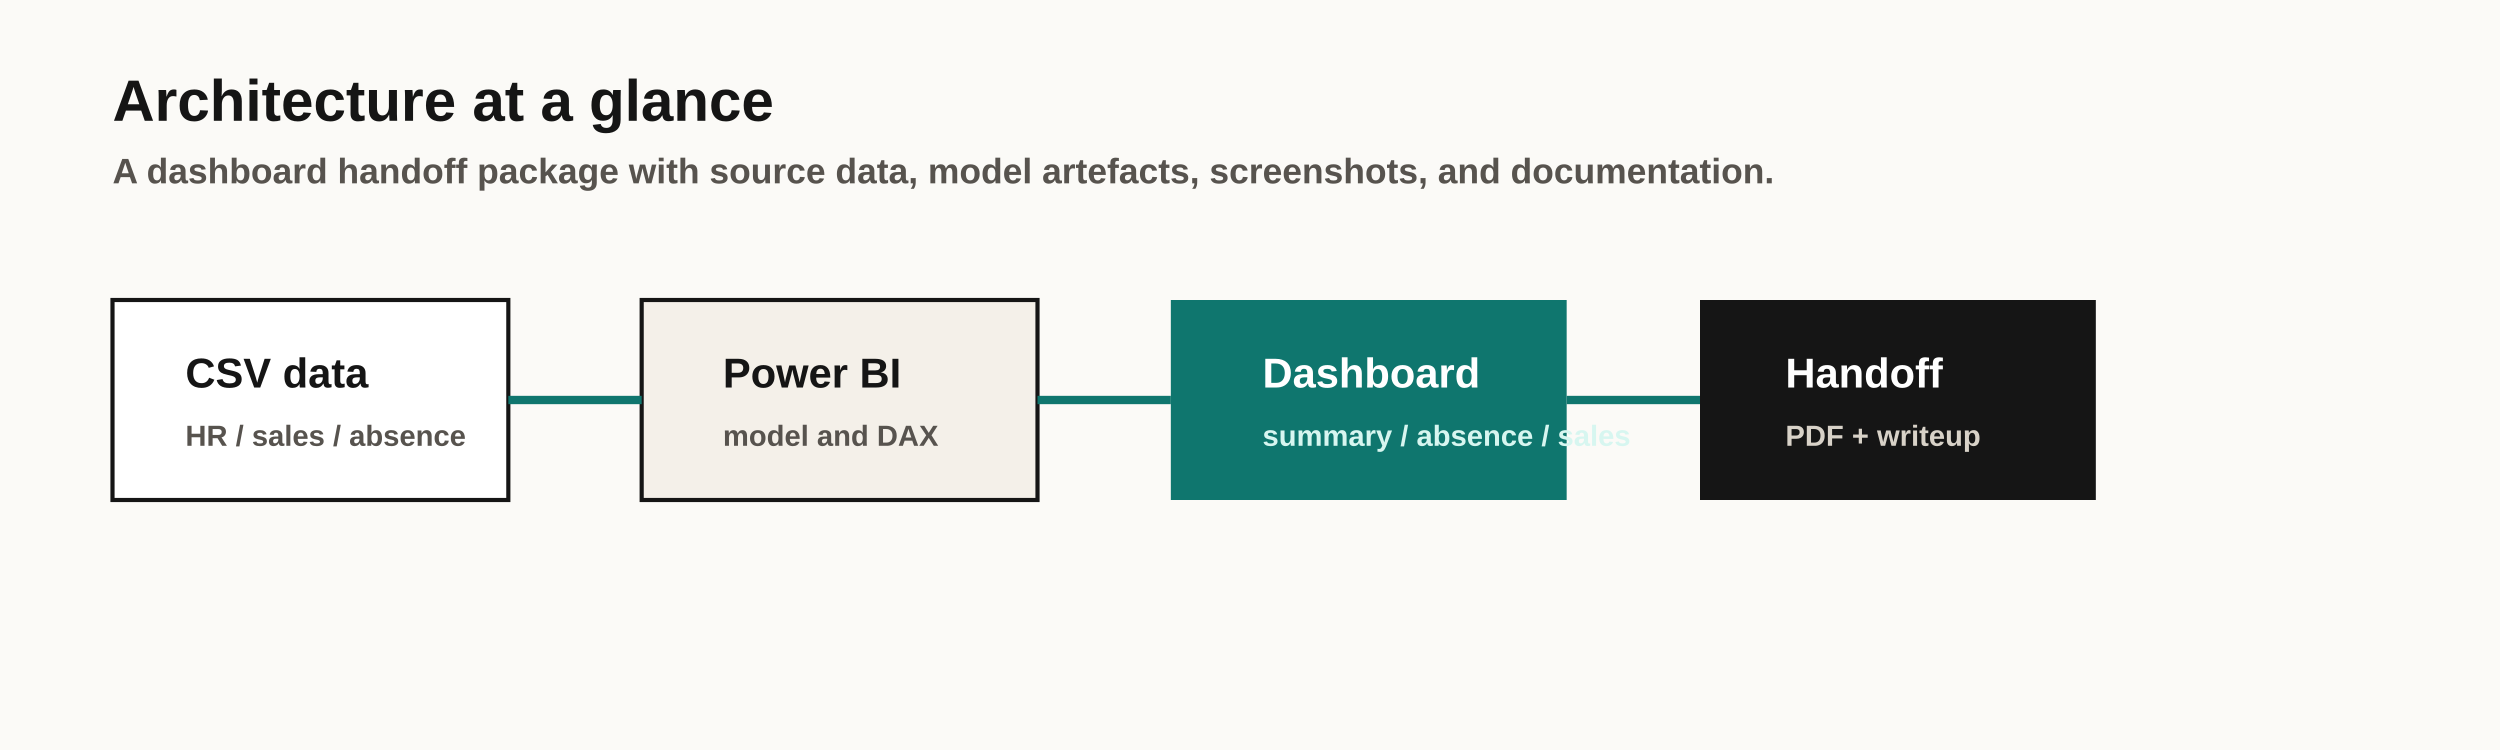
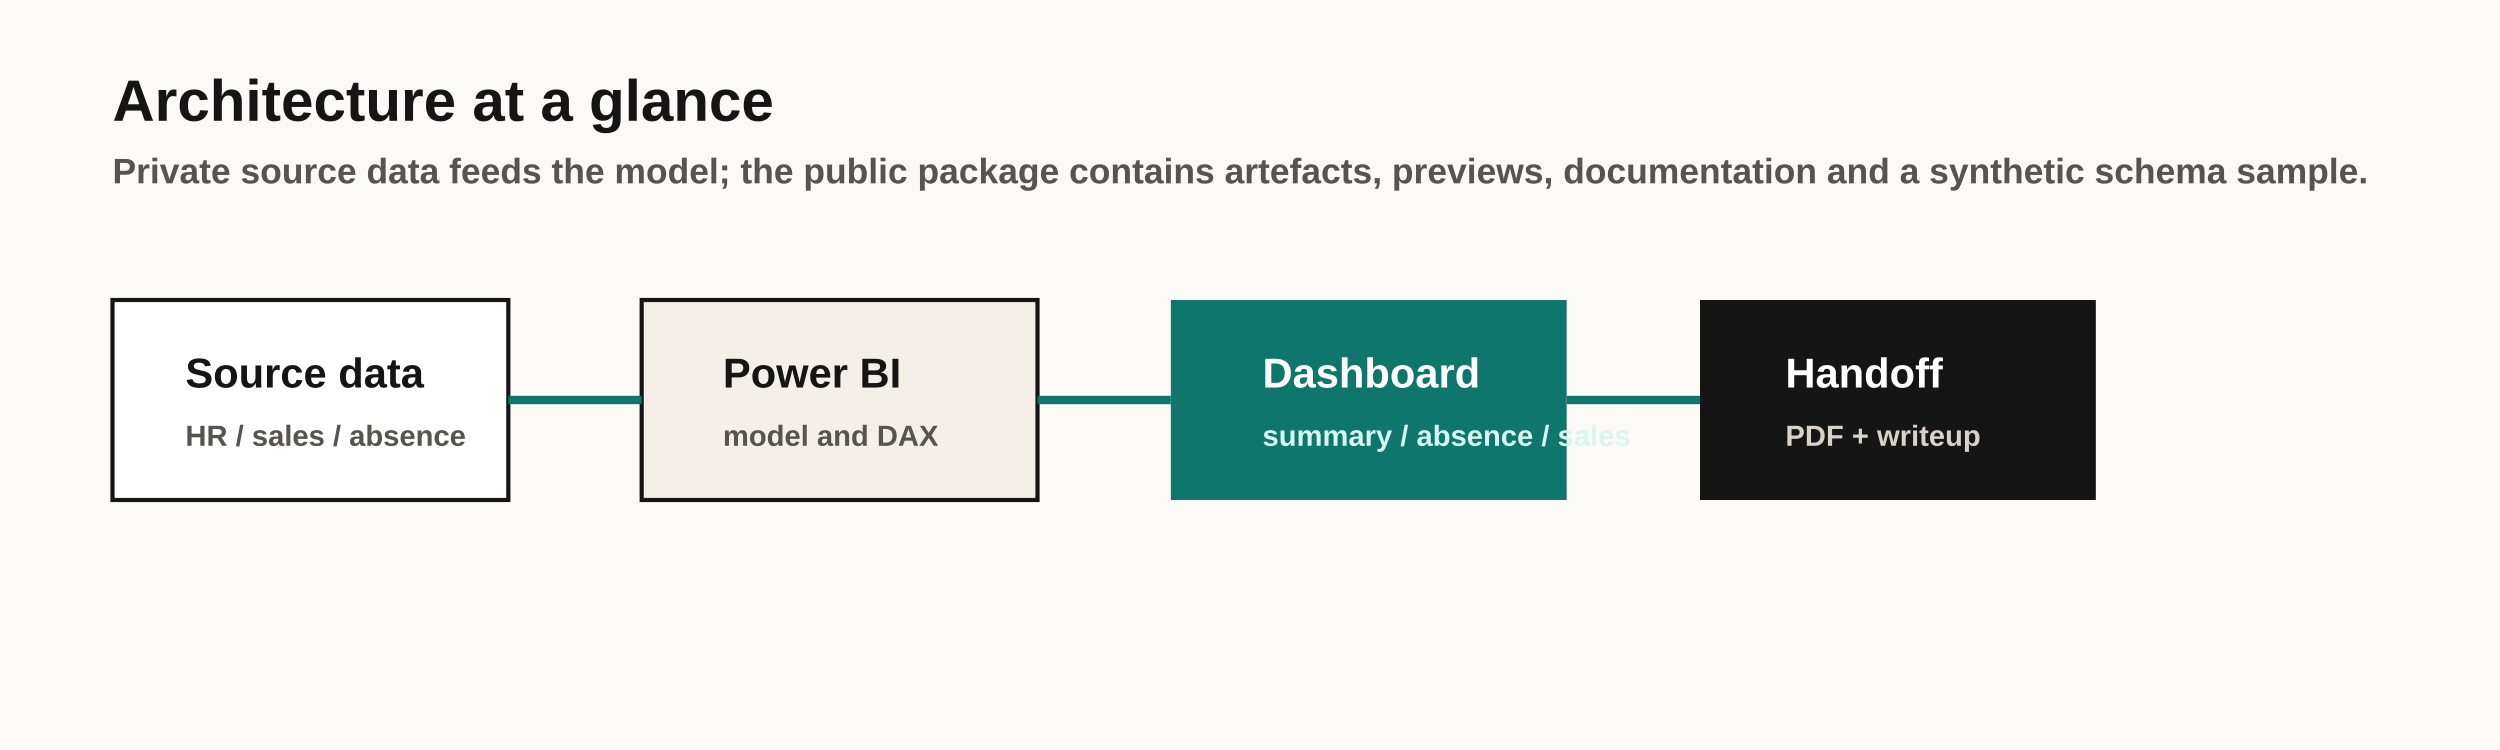
<svg xmlns="http://www.w3.org/2000/svg" width="1200" height="360" viewBox="0 0 1200 360" role="img" aria-labelledby="title desc">
  <rect width="1200" height="360" fill="#fbfaf7" />
  <text x="54" y="58" font-family="Avenir Next, Segoe UI, Arial, sans-serif" font-size="28" font-weight="800" fill="#151515">Architecture at a glance</text>
-   <text x="54" y="88" font-family="Avenir Next, Segoe UI, Arial, sans-serif" font-size="17" font-weight="650" fill="#57534e">A dashboard handoff package with source data, model artefacts, screenshots, and documentation.</text>
+   <text x="54" y="88" font-family="Avenir Next, Segoe UI, Arial, sans-serif" font-size="17" font-weight="650" fill="#57534e">Private source data feeds the model; the public package contains artefacts, previews, documentation and a synthetic schema sample.</text>
  <g font-family="Avenir Next, Segoe UI, Arial, sans-serif" font-weight="800">
    <rect x="54" y="144" width="190" height="96" fill="#ffffff" stroke="#151515" stroke-width="2" />
-     <text x="89" y="186" font-size="20" fill="#151515">CSV data</text>
+     <text x="89" y="186" font-size="20" fill="#151515">Source data</text>
    <text x="89" y="214" font-size="14" fill="#57534e">HR / sales / absence</text>
    <rect x="308" y="144" width="190" height="96" fill="#f4f0e9" stroke="#151515" stroke-width="2" />
    <text x="347" y="186" font-size="20" fill="#151515">Power BI</text>
    <text x="347" y="214" font-size="14" fill="#57534e">model and DAX</text>
    <rect x="562" y="144" width="190" height="96" fill="#0f766e" />
    <text x="606" y="186" font-size="20" fill="#ffffff">Dashboard</text>
    <text x="606" y="214" font-size="14" fill="#d7f6f0">summary / absence / sales</text>
    <rect x="816" y="144" width="190" height="96" fill="#151515" />
    <text x="857" y="186" font-size="20" fill="#ffffff">Handoff</text>
    <text x="857" y="214" font-size="14" fill="#d8d2c8">PDF + writeup</text>
  </g>
  <g stroke="#0f766e" stroke-width="4" fill="none">
    <path d="M244 192h64" />
    <path d="M498 192h64" />
    <path d="M752 192h64" />
  </g>
</svg>
